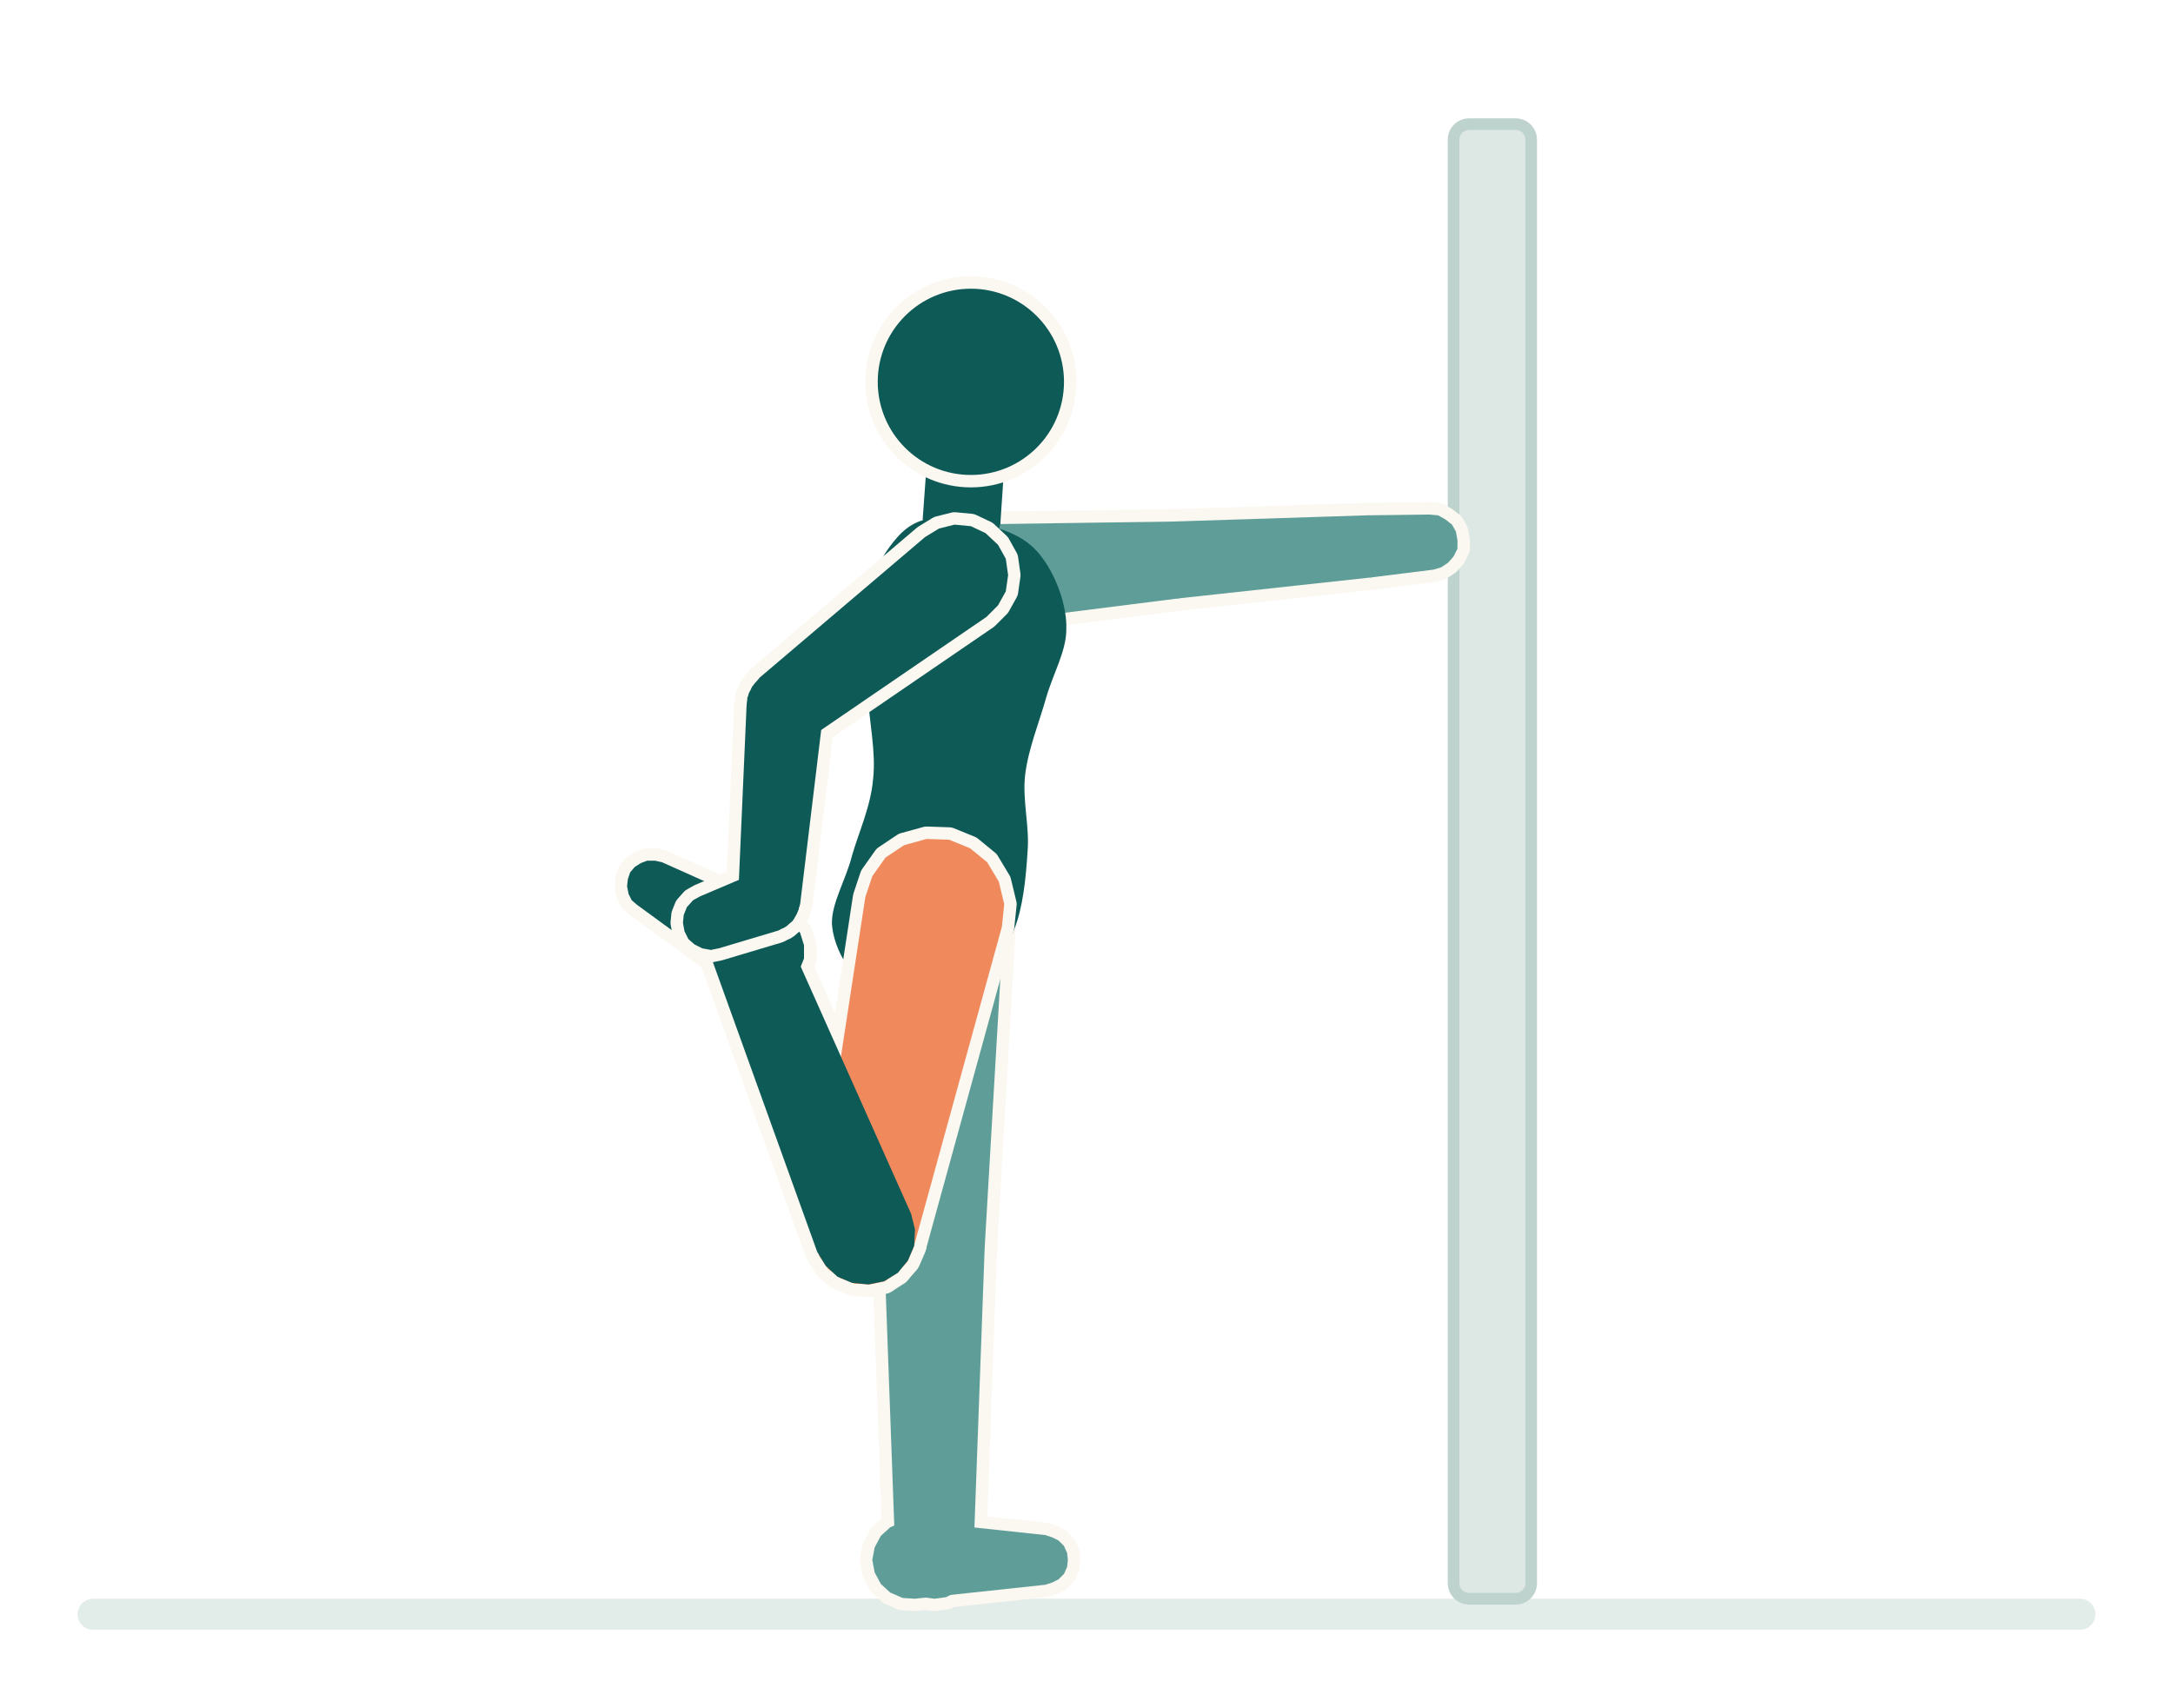
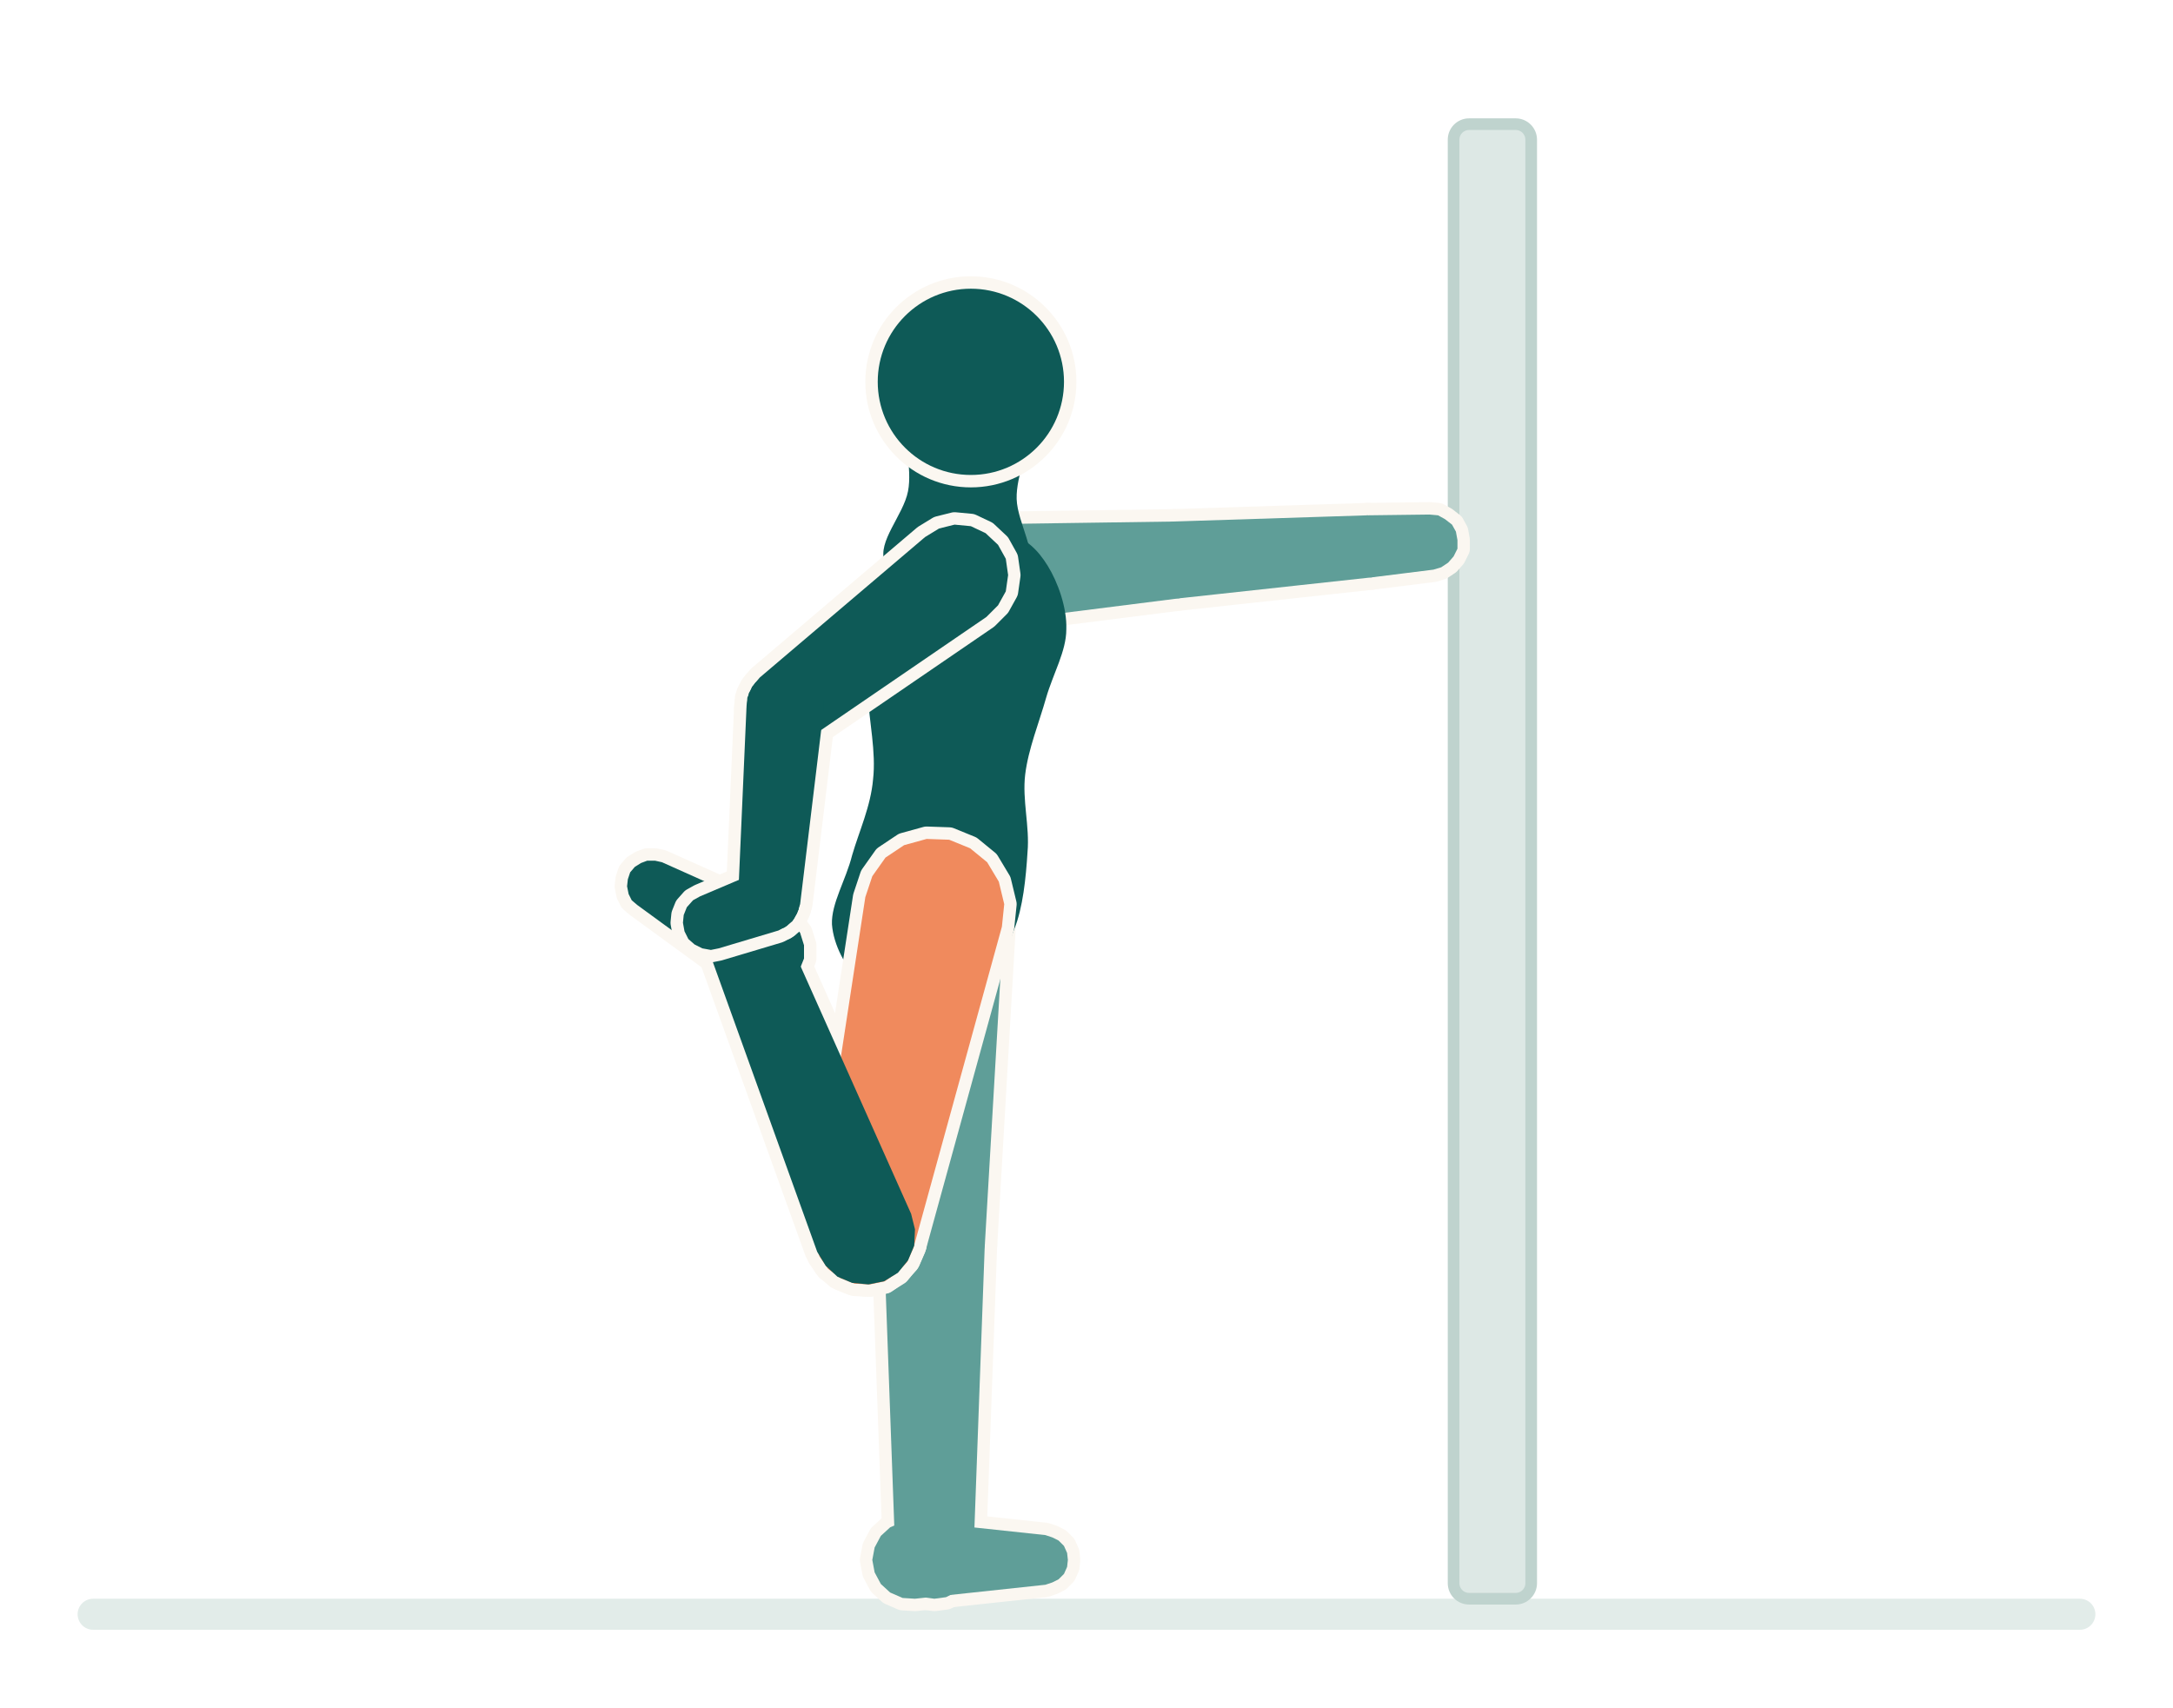
<svg xmlns="http://www.w3.org/2000/svg" viewBox="-120.4 -117 280 220" width="280" height="220">
  <defs>
    <clipPath id="ej-048-torso">
      <path d="M9.4 -48.5C11.9 -47.5 13.3 -46.2 14.6 -44.1C15.9 -42 17.1 -38.7 17 -35.9C17 -33.1 15.3 -30.2 14.4 -27.1C13.5 -23.9 12.1 -20.5 11.7 -17.2C11.3 -13.9 12.3 -10.5 12 -7.2C11.8 -3.9 11.4 0 10.3 2.7C9.3 5.5 8.1 7.9 5.9 9.4C3.7 10.9 -0.2 11.8 -2.8 11.8C-5.4 11.8 -8 11 -9.7 9.3C-11.4 7.7 -13 4.8 -13.2 2.1C-13.3 -0.6 -11.4 -3.6 -10.6 -6.8C-9.7 -9.9 -8.2 -13.1 -7.9 -16.6C-7.5 -20.1 -8.4 -24 -8.6 -27.7C-8.8 -31.4 -9.3 -35.6 -8.8 -38.7C-8.4 -41.9 -7.2 -44.6 -5.8 -46.5C-4.4 -48.4 -3 -49.8 -0.5 -50.2C2 -50.5 6.9 -49.5 9.4 -48.5Z" />
+     </clipPath>
+     <clipPath id="ej-048-cuello">
+       <path d="M2.7 -37.9C-0.4 -38.1 -5.4 -41.9 -6.4 -44.6C-7.4 -47.2 -4 -50.6 -3.4 -53.7C-2.8 -56.7 -4.2 -60.6 -2.8 -62.9C-1.5 -65.3 2.3 -68 4.7 -67.8C7.1 -67.7 10.6 -64.5 11.5 -61.9C12.5 -59.4 10.5 -55.8 10.6 -52.7C10.7 -49.6 13.4 -45.7 12 -43.3C10.7 -40.8 5.7 -37.7 2.7 -37.9Z" />
    </clipPath>
  </defs>
  <line x1="-108.4" y1="91" x2="147.6" y2="91" stroke="#E2ECE9" stroke-width="4" stroke-linecap="round" />
  <rect x="66.9" y="-101" width="10" height="190" rx="2" fill="#DDE8E5" stroke="#BFD3CE" stroke-width="1.5" />
  <g>
    <path d="M30.9 -49.8L32.3 -49.6L33.7 -49L34.8 -48L35.6 -46.7L35.9 -45.2L35.8 -43.7L35.2 -42.3L34.3 -41.1L33 -40.3L31.5 -39.9L3.8 -36.4L1.7 -36.5L-0.3 -37.3L-1.9 -38.6L-3 -40.4L-3.5 -42.4L-3.3 -44.5L-2.4 -46.5L-1 -48L0.8 -49L2.9 -49.4Z" fill="#FBF7F1" stroke="#FBF7F1" stroke-width="3.2" stroke-linejoin="round" />
    <path d="M55.8 -50.6L57 -50.4L58.1 -49.9L59 -49.1L59.6 -48.1L59.9 -46.9L59.8 -45.7L59.3 -44.5L58.5 -43.6L57.5 -42.9L56.3 -42.6L31.5 -39.9L29.9 -40L28.4 -40.5L27.2 -41.6L26.3 -42.9L25.9 -44.5L26.1 -46.1L26.7 -47.6L27.8 -48.8L29.2 -49.5L30.8 -49.8Z" fill="#FBF7F1" stroke="#FBF7F1" stroke-width="3.2" stroke-linejoin="round" />
    <path d="M63.8 -50.7L64.9 -50.6L65.8 -50.1L66.7 -49.4L67.2 -48.5L67.4 -47.4L67.4 -46.3L66.9 -45.3L66.2 -44.5L65.3 -43.9L64.3 -43.6L56.3 -42.6L55.1 -42.7L53.9 -43.1L52.9 -44L52.2 -45.1L51.9 -46.3L52 -47.6L52.5 -48.8L53.4 -49.7L54.5 -50.4L55.8 -50.6Z" fill="#FBF7F1" stroke="#FBF7F1" stroke-width="3.2" stroke-linejoin="round" />
    <path d="M30.9 -49.8L32.3 -49.6L33.7 -49L34.8 -48L35.6 -46.7L35.9 -45.2L35.8 -43.7L35.2 -42.3L34.3 -41.1L33 -40.3L31.5 -39.9L3.8 -36.4L1.7 -36.5L-0.3 -37.3L-1.9 -38.6L-3 -40.4L-3.5 -42.4L-3.3 -44.5L-2.4 -46.5L-1 -48L0.8 -49L2.9 -49.4Z" fill="#5F9E98" />
    <path d="M55.8 -50.6L57 -50.4L58.1 -49.9L59 -49.1L59.6 -48.1L59.9 -46.9L59.8 -45.7L59.3 -44.5L58.5 -43.6L57.5 -42.9L56.3 -42.6L31.5 -39.9L29.9 -40L28.4 -40.5L27.2 -41.6L26.3 -42.9L25.9 -44.5L26.1 -46.1L26.7 -47.6L27.8 -48.8L29.2 -49.5L30.8 -49.8Z" fill="#5F9E98" />
    <path d="M63.8 -50.7L64.9 -50.6L65.8 -50.1L66.7 -49.4L67.2 -48.5L67.4 -47.4L67.4 -46.3L66.9 -45.3L66.2 -44.5L65.3 -43.9L64.3 -43.6L56.3 -42.6L55.1 -42.7L53.9 -43.1L52.9 -44L52.2 -45.1L51.9 -46.3L52 -47.6L52.5 -48.8L53.4 -49.7L54.5 -50.4L55.8 -50.6Z" fill="#5F9E98" />
  </g>
  <g>
    <path d="M6.5 43.4L6.1 45.3L5.1 47L3.7 48.3L1.9 49.2L0 49.5L-1.9 49.2L-3.7 48.3L-5.1 47L-6.1 45.3L-6.5 43.4L-9 0.5L-8.7 -2.4L-7.5 -5L-5.5 -7.2L-2.9 -8.5L0 -9L2.9 -8.5L5.5 -7.2L7.5 -5L8.7 -2.4L9 0.5Z" fill="#FBF7F1" stroke="#FBF7F1" stroke-width="3.2" stroke-linejoin="round" />
    <path d="M5 84.2L4.7 85.7L4 87L2.9 88.1L1.5 88.8L0 89L-1.5 88.8L-2.9 88.1L-4 87L-4.7 85.7L-5 84.2L-6.5 43.2L-6.2 41.2L-5.3 39.3L-3.9 37.8L-2.1 36.8L0 36.5L2.1 36.8L3.9 37.8L5.3 39.3L6.2 41.2L6.5 43.2Z" fill="#FBF7F1" stroke="#FBF7F1" stroke-width="3.2" stroke-linejoin="round" />
    <path d="M14.3 80.8L15.2 81.1L16 81.5L16.7 82.2L17.1 83.1L17.2 84L17.1 84.9L16.7 85.8L16 86.5L15.2 86.9L14.3 87.2L-2.5 89L-4.1 88.9L-5.7 88.2L-6.9 87.1L-7.7 85.6L-8 84L-7.7 82.4L-6.9 80.9L-5.7 79.8L-4.1 79.1L-2.5 79Z" fill="#FBF7F1" stroke="#FBF7F1" stroke-width="3.2" stroke-linejoin="round" />
    <path d="M6.5 43.4L6.1 45.3L5.1 47L3.7 48.3L1.9 49.2L0 49.5L-1.9 49.2L-3.7 48.3L-5.1 47L-6.1 45.3L-6.5 43.4L-9 0.5L-8.7 -2.4L-7.5 -5L-5.5 -7.2L-2.9 -8.5L0 -9L2.9 -8.5L5.5 -7.2L7.5 -5L8.7 -2.4L9 0.5Z" fill="#5F9E98" />
    <path d="M5 84.2L4.7 85.7L4 87L2.9 88.1L1.5 88.8L0 89L-1.5 88.8L-2.9 88.1L-4 87L-4.7 85.7L-5 84.2L-6.5 43.2L-6.2 41.2L-5.3 39.3L-3.9 37.8L-2.1 36.8L0 36.5L2.1 36.8L3.9 37.8L5.3 39.3L6.2 41.2L6.5 43.2Z" fill="#5F9E98" />
    <path d="M14.3 80.8L15.2 81.1L16 81.5L16.7 82.2L17.1 83.1L17.2 84L17.1 84.9L16.7 85.8L16 86.5L15.2 86.9L14.3 87.2L-2.5 89L-4.1 88.9L-5.7 88.2L-6.9 87.1L-7.7 85.6L-8 84L-7.7 82.4L-6.9 80.9L-5.7 79.8L-4.1 79.1L-2.5 79Z" fill="#5F9E98" />
  </g>
-   <path d="M-0.2 -68.2L0.1 -69.7L0.9 -71L2.1 -72.1L3.5 -72.7L5.1 -72.8L6.6 -72.5L8 -71.7L9 -70.5L9.6 -69L9.7 -67.5L8.5 -49.5L8.1 -48L7.3 -46.7L6.1 -45.6L4.7 -45L3.1 -44.9L1.6 -45.2L0.3 -46L-0.8 -47.2L-1.4 -48.7L-1.5 -50.2Z" fill="#0E5A57" />
  <path d="M9.4 -48.5C11.9 -47.5 13.3 -46.2 14.6 -44.1C15.9 -42 17.1 -38.7 17 -35.9C17 -33.1 15.3 -30.2 14.4 -27.1C13.5 -23.9 12.1 -20.5 11.7 -17.2C11.3 -13.9 12.3 -10.5 12 -7.2C11.8 -3.9 11.4 0 10.3 2.7C9.3 5.5 8.1 7.9 5.9 9.4C3.7 10.9 -0.2 11.8 -2.8 11.8C-5.4 11.8 -8 11 -9.7 9.3C-11.4 7.7 -13 4.8 -13.2 2.1C-13.3 -0.6 -11.4 -3.6 -10.6 -6.8C-9.7 -9.9 -8.2 -13.1 -7.9 -16.6C-7.5 -20.1 -8.4 -24 -8.6 -27.7C-8.8 -31.4 -9.3 -35.6 -8.8 -38.7C-8.4 -41.9 -7.2 -44.6 -5.8 -46.5C-4.4 -48.4 -3 -49.8 -0.5 -50.2C2 -50.5 6.9 -49.5 9.4 -48.5Z" fill="#0E5A57" />
+   <path d="M2.7 -37.9C-0.4 -38.1 -5.4 -41.9 -6.4 -44.6C-7.4 -47.2 -4 -50.6 -3.4 -53.7C-2.8 -56.7 -4.2 -60.6 -2.8 -62.9C-1.5 -65.3 2.3 -68 4.7 -67.8C7.1 -67.7 10.6 -64.5 11.5 -61.9C12.5 -59.4 10.5 -55.8 10.6 -52.7C10.7 -49.6 13.4 -45.7 12 -43.3C10.7 -40.8 5.7 -37.7 2.7 -37.9Z" fill="#0E5A57" />
  <circle cx="4.7" cy="-67.8" r="12" fill="#0E5A57" stroke="#FBF7F1" stroke-width="3.2" paint-order="stroke" />
  <g>
    <path d="M-2.7 43.8L-3.5 45.6L-4.8 47L-6.4 48.1L-8.3 48.5L-10.3 48.4L-12.1 47.7L-13.7 46.5L-14.8 44.9L-15.4 43L-15.4 41.1L-8.9 -1.4L-8 -4.1L-6.3 -6.5L-3.9 -8.1L-1 -8.9L1.9 -8.8L4.6 -7.7L6.8 -5.9L8.3 -3.4L9 -0.5L8.7 2.4Z" fill="#FBF7F1" stroke="#FBF7F1" stroke-width="3.2" stroke-linejoin="round" />
    <path d="M-29 5.7L-29.3 4.2L-29.1 2.7L-28.5 1.3L-27.5 0.2L-26.2 -0.6L-24.7 -0.9L-23.2 -0.8L-21.7 -0.3L-20.6 0.7L-19.7 2L-3 39.4L-2.5 41.4L-2.6 43.5L-3.4 45.4L-4.7 47L-6.5 48.1L-8.5 48.5L-10.6 48.3L-12.5 47.5L-14 46.1L-15.1 44.3Z" fill="#FBF7F1" stroke="#FBF7F1" stroke-width="3.2" stroke-linejoin="round" />
    <path d="M-38.3 -0.4L-39 -1L-39.4 -1.8L-39.6 -2.8L-39.5 -3.7L-39.2 -4.6L-38.6 -5.3L-37.8 -5.8L-37 -6.1L-36 -6.1L-35.1 -5.9L-19.7 1L-18.3 1.9L-17.3 3.2L-16.8 4.8L-16.8 6.5L-17.4 8L-18.4 9.3L-19.9 10.2L-21.5 10.5L-23.2 10.3L-24.6 9.6Z" fill="#FBF7F1" stroke="#FBF7F1" stroke-width="3.2" stroke-linejoin="round" />
    <path d="M-2.7 43.8L-3.5 45.6L-4.8 47L-6.4 48.1L-8.3 48.5L-10.3 48.4L-12.1 47.7L-13.7 46.5L-14.8 44.9L-15.4 43L-15.4 41.1L-8.9 -1.4L-8 -4.1L-6.3 -6.5L-3.9 -8.1L-1 -8.9L1.9 -8.8L4.6 -7.7L6.8 -5.9L8.3 -3.4L9 -0.5L8.7 2.4Z" fill="#F08A5D" />
    <path d="M-29 5.7L-29.3 4.2L-29.1 2.7L-28.5 1.3L-27.5 0.2L-26.2 -0.6L-24.7 -0.9L-23.2 -0.8L-21.7 -0.3L-20.6 0.7L-19.7 2L-3 39.4L-2.5 41.4L-2.6 43.5L-3.4 45.4L-4.7 47L-6.5 48.1L-8.5 48.5L-10.6 48.3L-12.5 47.5L-14 46.1L-15.1 44.3Z" fill="#0E5A57" />
    <path d="M-38.3 -0.4L-39 -1L-39.4 -1.8L-39.6 -2.8L-39.5 -3.7L-39.2 -4.6L-38.6 -5.3L-37.8 -5.8L-37 -6.1L-36 -6.1L-35.1 -5.9L-19.7 1L-18.3 1.9L-17.3 3.2L-16.8 4.8L-16.8 6.5L-17.4 8L-18.4 9.3L-19.9 10.2L-21.5 10.5L-23.2 10.3L-24.6 9.6Z" fill="#0E5A57" />
  </g>
  <g>
    <path d="M-16.4 -21.7L-17.8 -21.1L-19.3 -20.9L-20.8 -21.1L-22.1 -21.8L-23.2 -22.8L-23.9 -24.2L-24.2 -25.6L-24.1 -27.1L-23.5 -28.5L-22.5 -29.7L-1.2 -47.8L0.6 -48.9L2.6 -49.4L4.7 -49.2L6.6 -48.3L8.2 -46.8L9.2 -45L9.5 -42.9L9.2 -40.8L8.2 -39L6.7 -37.5Z" fill="#FBF7F1" stroke="#FBF7F1" stroke-width="3.2" stroke-linejoin="round" />
    <path d="M-17.3 -0.5L-17.7 0.7L-18.3 1.7L-19.3 2.5L-20.4 2.9L-21.6 3L-22.8 2.7L-23.9 2.1L-24.7 1.2L-25.2 0.1L-25.3 -1.1L-24.2 -26.1L-23.9 -27.7L-23.1 -29L-21.9 -30.1L-20.4 -30.7L-18.8 -30.9L-17.3 -30.5L-15.9 -29.6L-14.9 -28.4L-14.3 -26.9L-14.3 -25.3Z" fill="#FBF7F1" stroke="#FBF7F1" stroke-width="3.2" stroke-linejoin="round" />
    <path d="M-27.8 5.2L-28.8 5.4L-29.9 5.2L-30.9 4.7L-31.7 4L-32.2 3L-32.4 1.9L-32.3 0.9L-31.9 -0.1L-31.1 -1L-30.2 -1.5L-22.9 -4.6L-21.6 -4.9L-20.3 -4.8L-19.1 -4.3L-18.2 -3.4L-17.5 -2.3L-17.3 -1.1L-17.5 0.2L-18.1 1.4L-19 2.3L-20.1 2.9Z" fill="#FBF7F1" stroke="#FBF7F1" stroke-width="3.2" stroke-linejoin="round" />
    <path d="M-16.4 -21.7L-17.8 -21.1L-19.3 -20.9L-20.8 -21.1L-22.1 -21.8L-23.2 -22.8L-23.9 -24.2L-24.2 -25.6L-24.1 -27.1L-23.5 -28.5L-22.5 -29.7L-1.2 -47.8L0.6 -48.9L2.6 -49.4L4.7 -49.2L6.6 -48.3L8.2 -46.8L9.2 -45L9.5 -42.9L9.2 -40.8L8.2 -39L6.7 -37.5Z" fill="#0E5A57" />
    <path d="M-17.3 -0.5L-17.7 0.7L-18.3 1.7L-19.3 2.5L-20.4 2.9L-21.6 3L-22.8 2.7L-23.9 2.1L-24.7 1.2L-25.2 0.1L-25.3 -1.1L-24.2 -26.1L-23.9 -27.7L-23.1 -29L-21.9 -30.1L-20.4 -30.7L-18.8 -30.9L-17.3 -30.5L-15.9 -29.6L-14.9 -28.4L-14.3 -26.9L-14.3 -25.3Z" fill="#0E5A57" />
    <path d="M-27.8 5.2L-28.8 5.4L-29.9 5.2L-30.9 4.7L-31.7 4L-32.2 3L-32.4 1.9L-32.3 0.9L-31.9 -0.1L-31.1 -1L-30.2 -1.5L-22.9 -4.6L-21.6 -4.9L-20.3 -4.8L-19.1 -4.3L-18.2 -3.4L-17.5 -2.3L-17.3 -1.1L-17.5 0.2L-18.1 1.4L-19 2.3L-20.1 2.9Z" fill="#0E5A57" />
  </g>
</svg>
